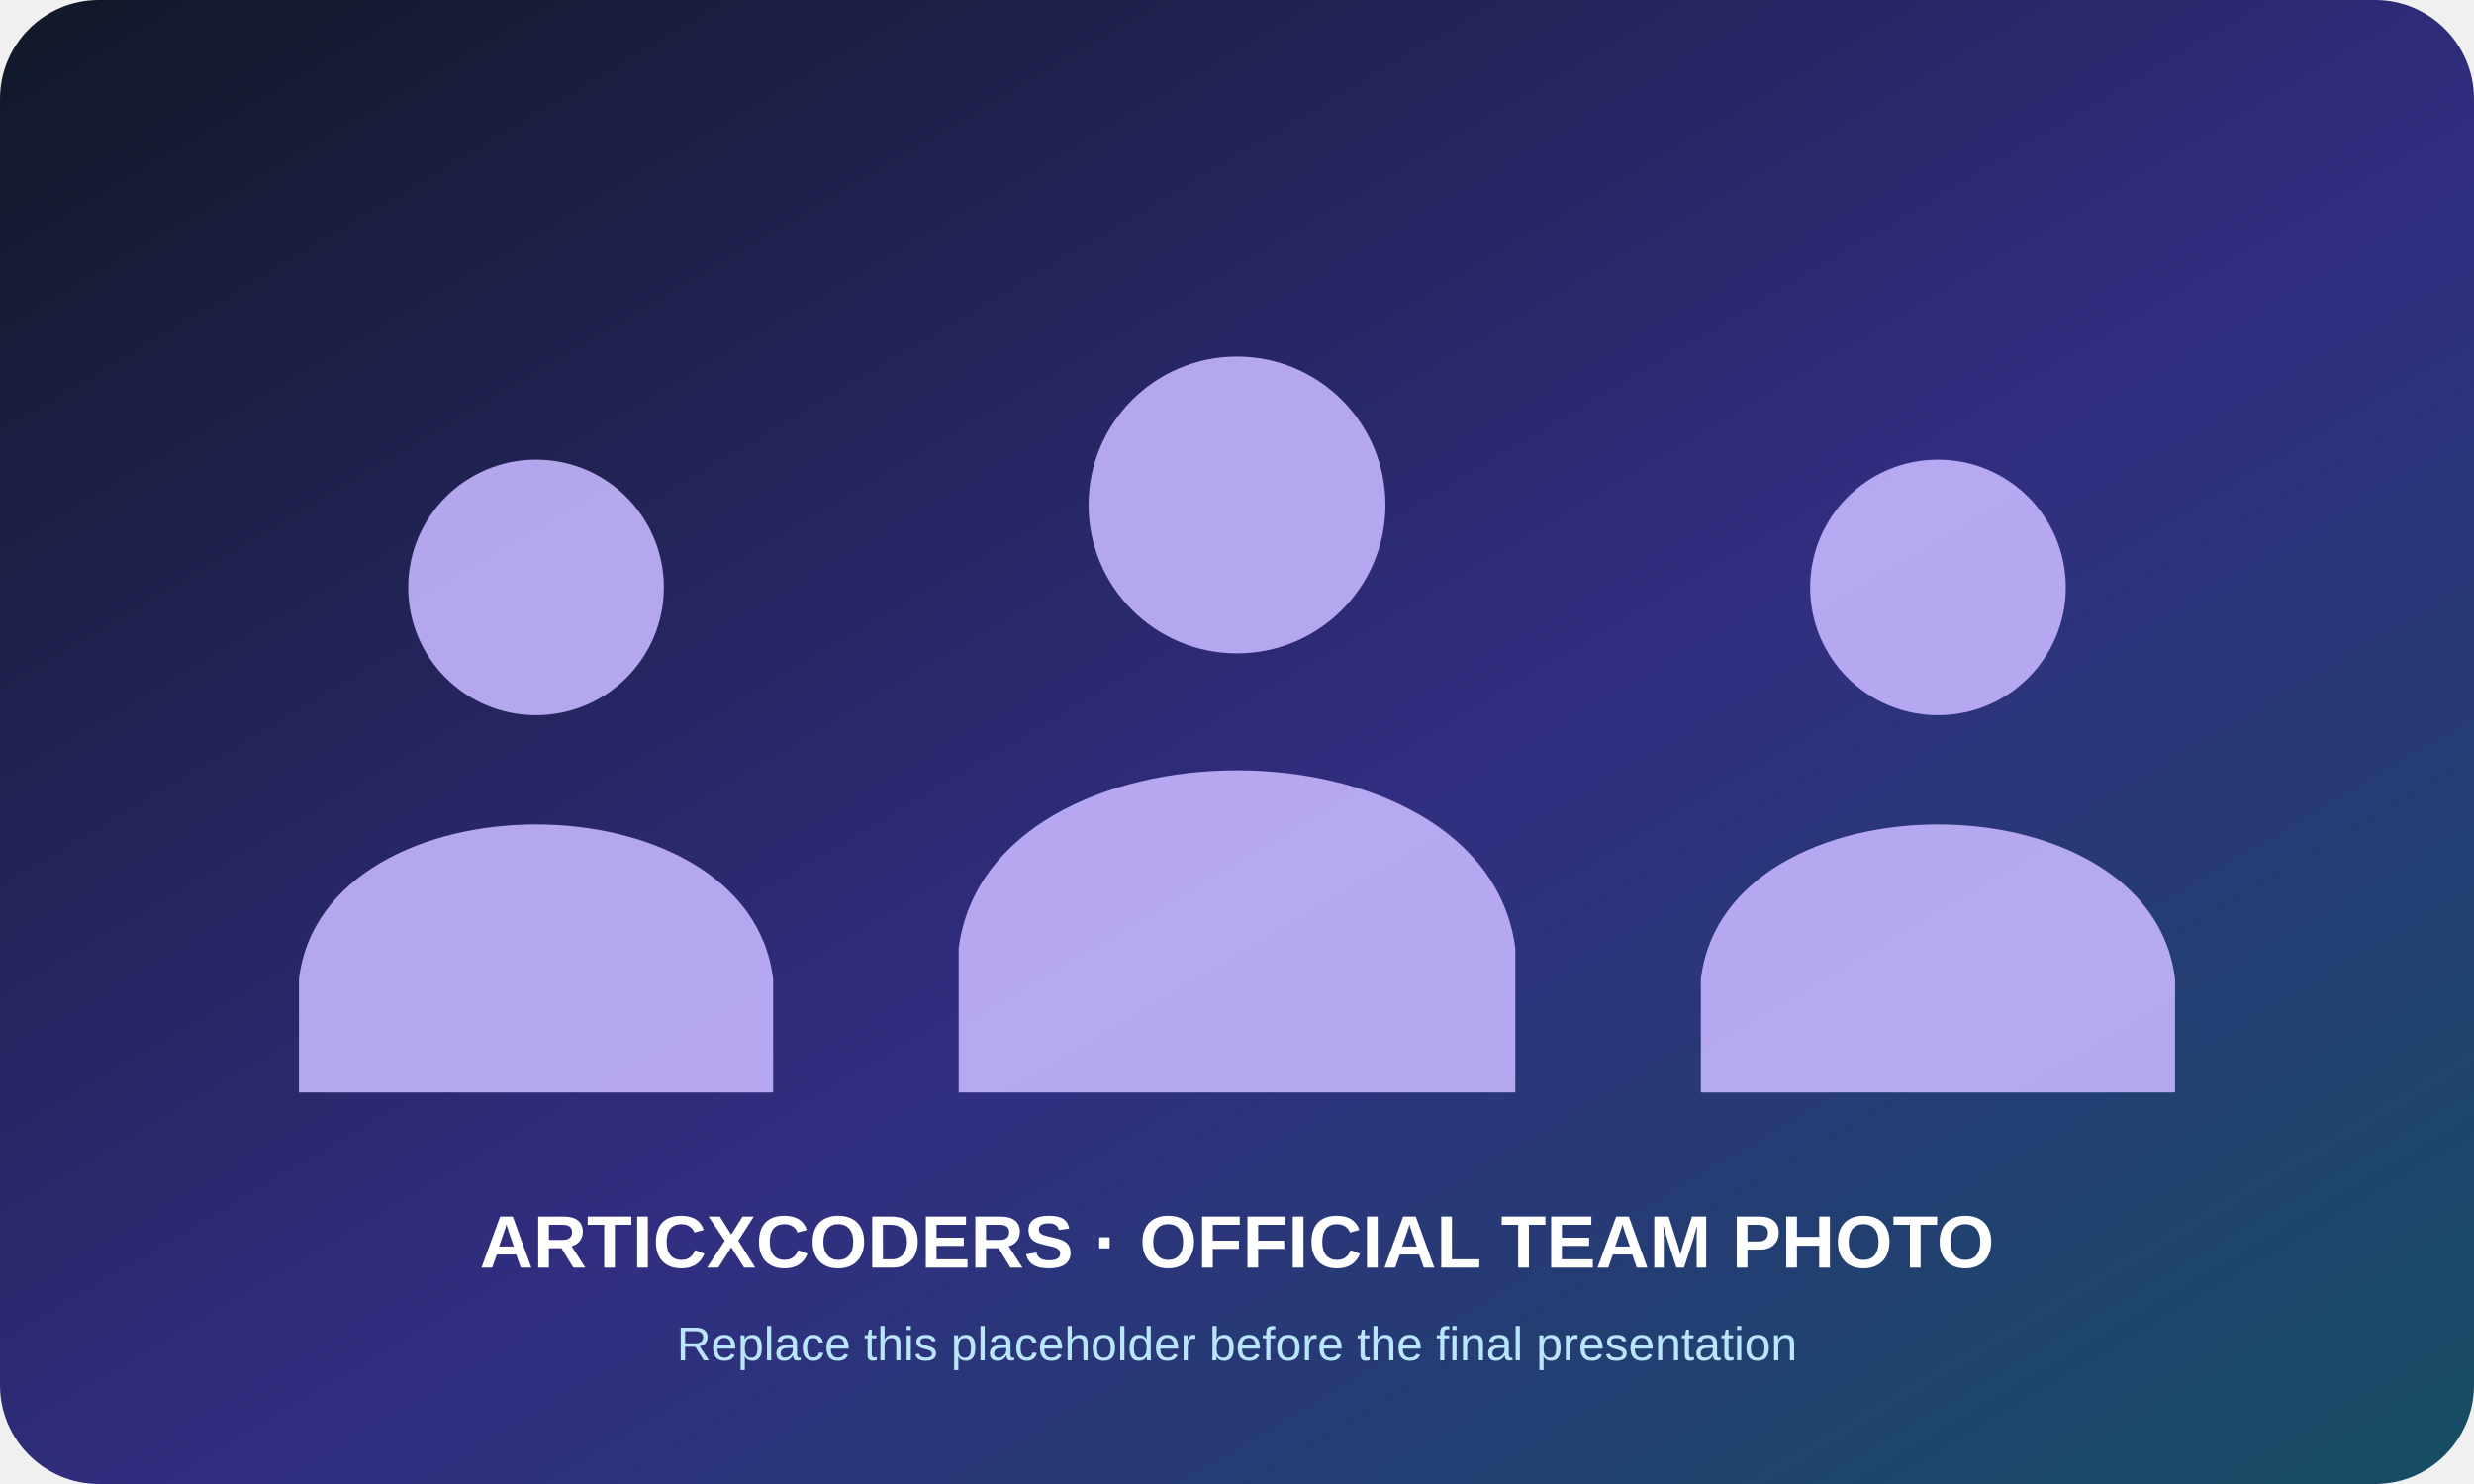
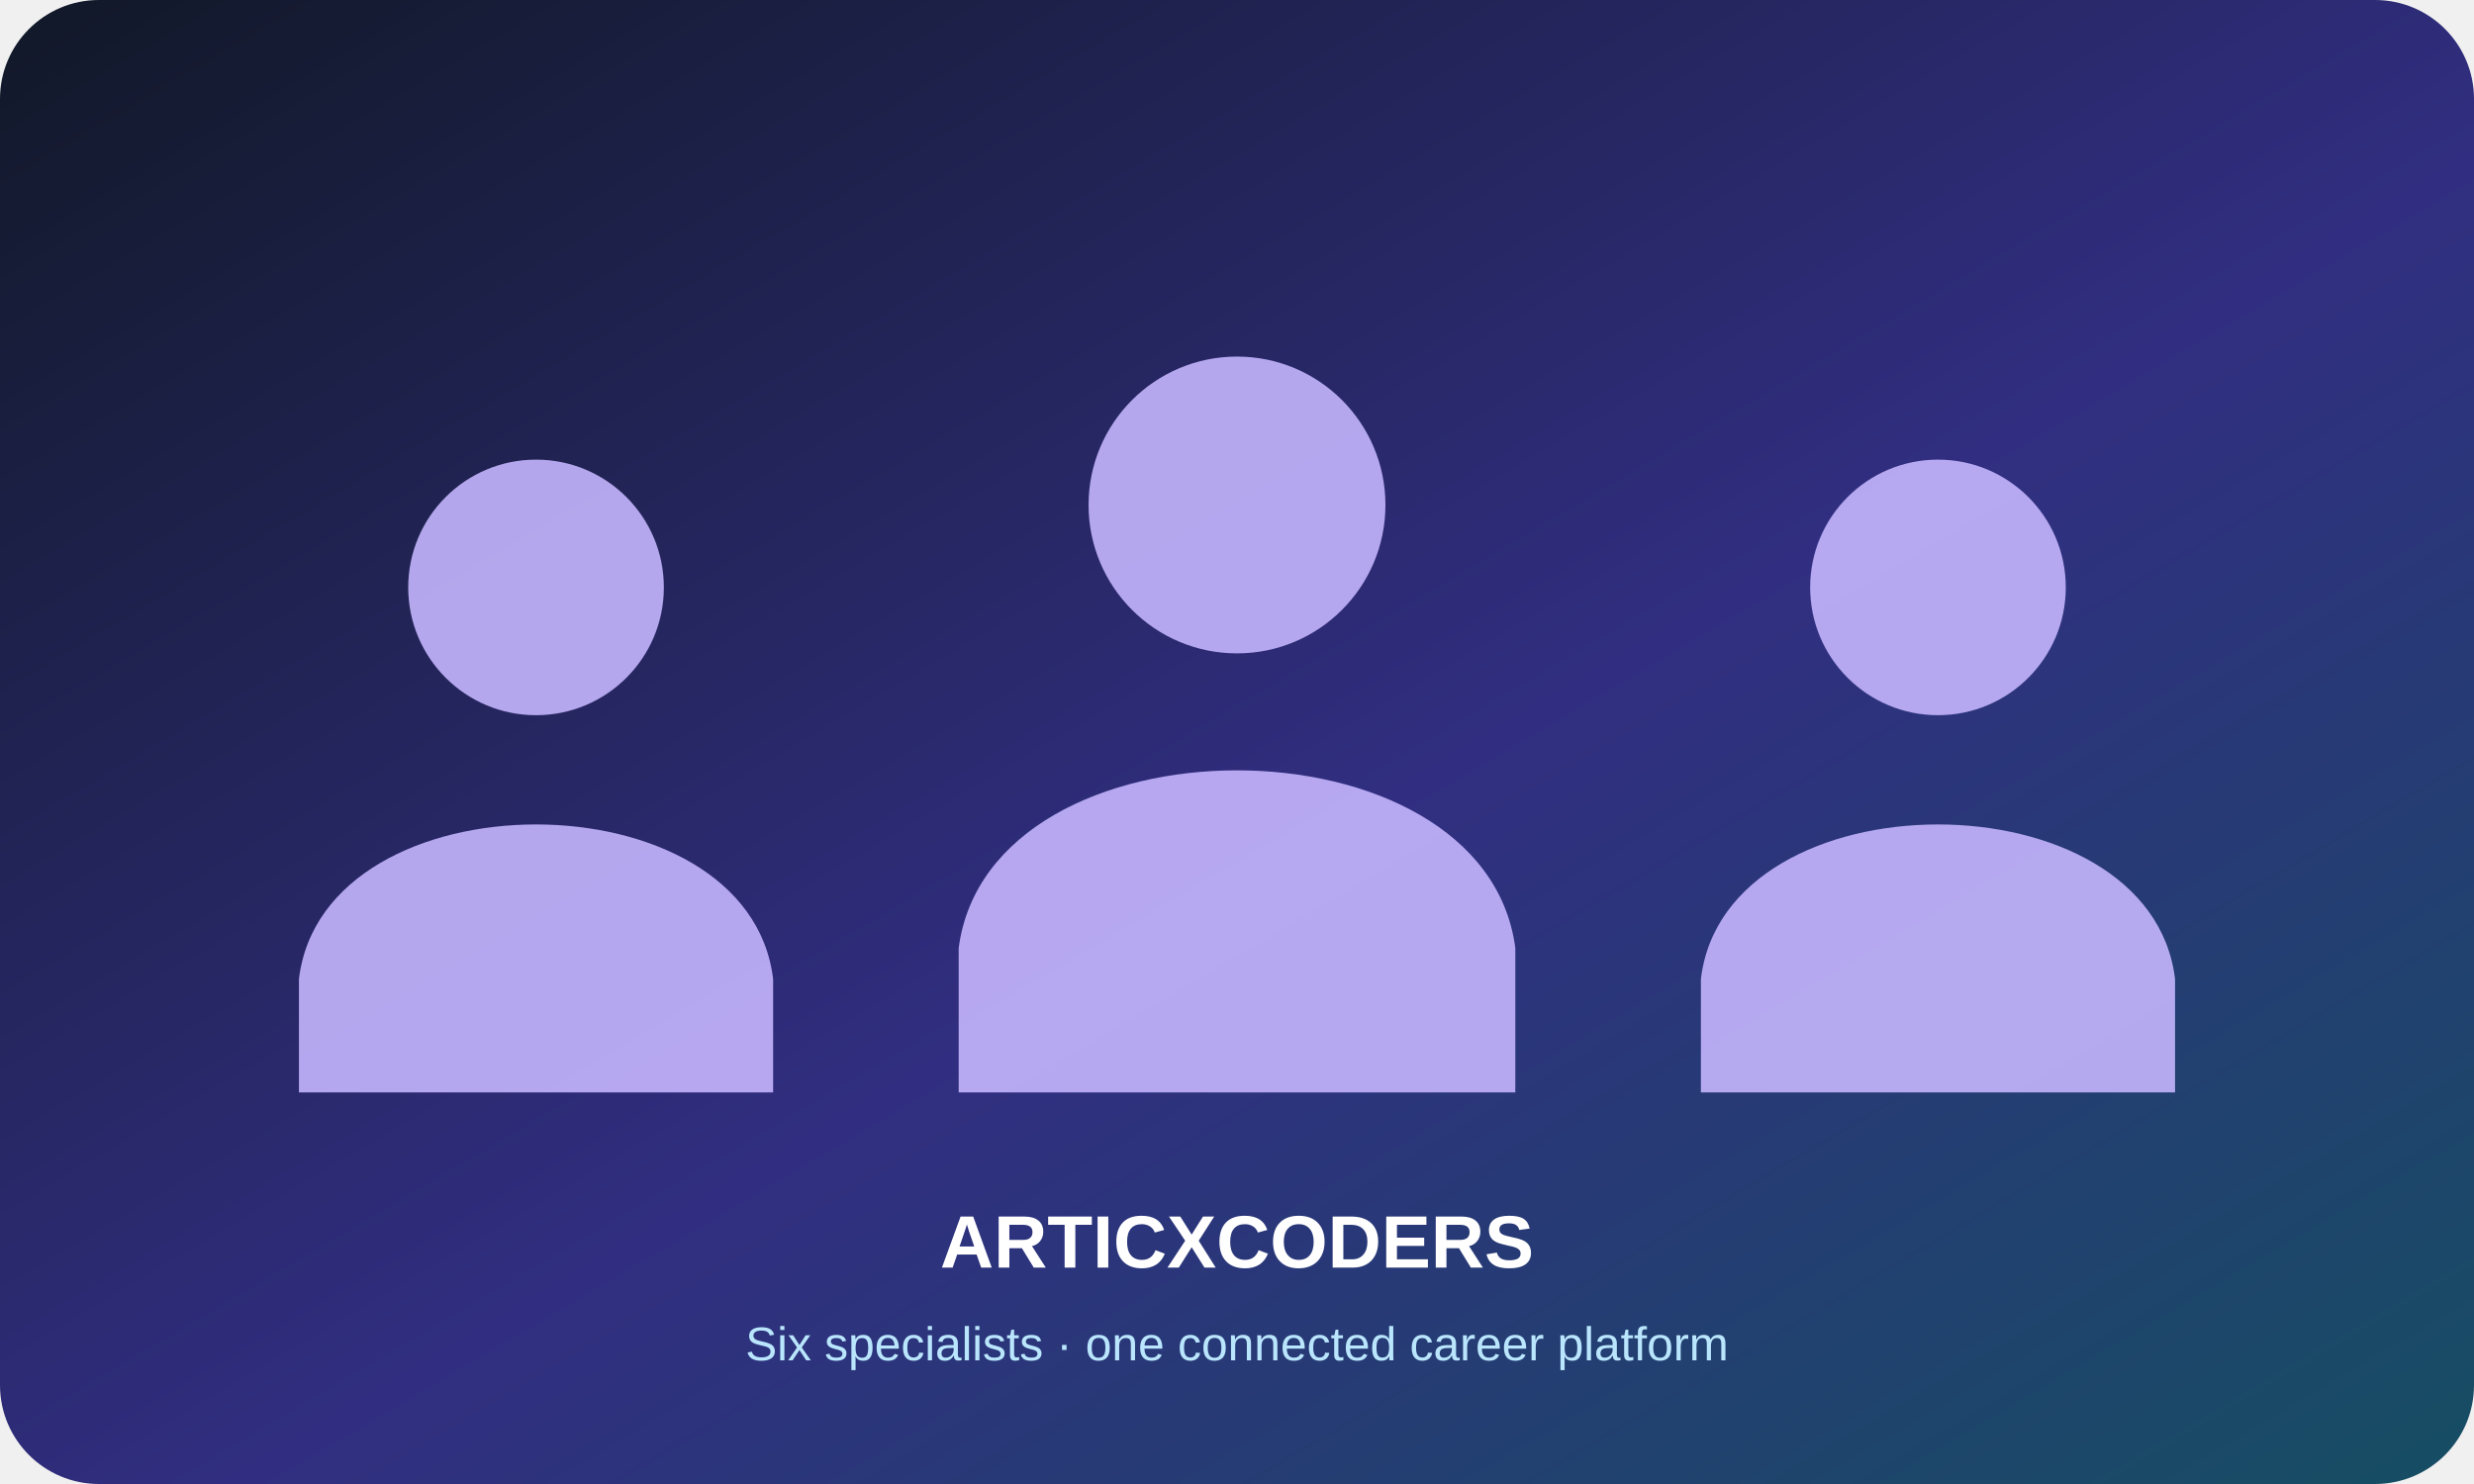
<svg xmlns="http://www.w3.org/2000/svg" width="1200" height="720" viewBox="0 0 1200 720" role="img" aria-labelledby="title desc">
  <defs>
    <linearGradient id="bg" x1="0" x2="1" y1="0" y2="1">
      <stop stop-color="#111827" />
      <stop offset=".55" stop-color="#312e81" />
      <stop offset="1" stop-color="#164e63" />
    </linearGradient>
  </defs>
  <rect width="1200" height="720" rx="48" fill="url(#bg)" />
  <g fill="#c4b5fd" opacity=".9">
    <circle cx="260" cy="285" r="62" />
    <circle cx="600" cy="245" r="72" />
    <circle cx="940" cy="285" r="62" />
    <path d="M145 475c12-100 218-100 230 0v55H145z" />
    <path d="M465 460c15-115 255-115 270 0v70H465z" />
    <path d="M825 475c12-100 218-100 230 0v55H825z" />
  </g>
-   <text x="600" y="615" fill="white" font-family="Arial, sans-serif" font-size="36" font-weight="700" text-anchor="middle">ARTICXCODERS · OFFICIAL TEAM PHOTO</text>
-   <text x="600" y="660" fill="#bae6fd" font-family="Arial, sans-serif" font-size="23" text-anchor="middle">Replace this placeholder before the final presentation</text>
+   <text x="600" y="615" fill="white" font-family="Arial, sans-serif" font-size="36" font-weight="700" text-anchor="middle">ARTICXCODERS</text>
+   <text x="600" y="660" fill="#bae6fd" font-family="Arial, sans-serif" font-size="23" text-anchor="middle">Six specialists · one connected career platform</text>
</svg>
